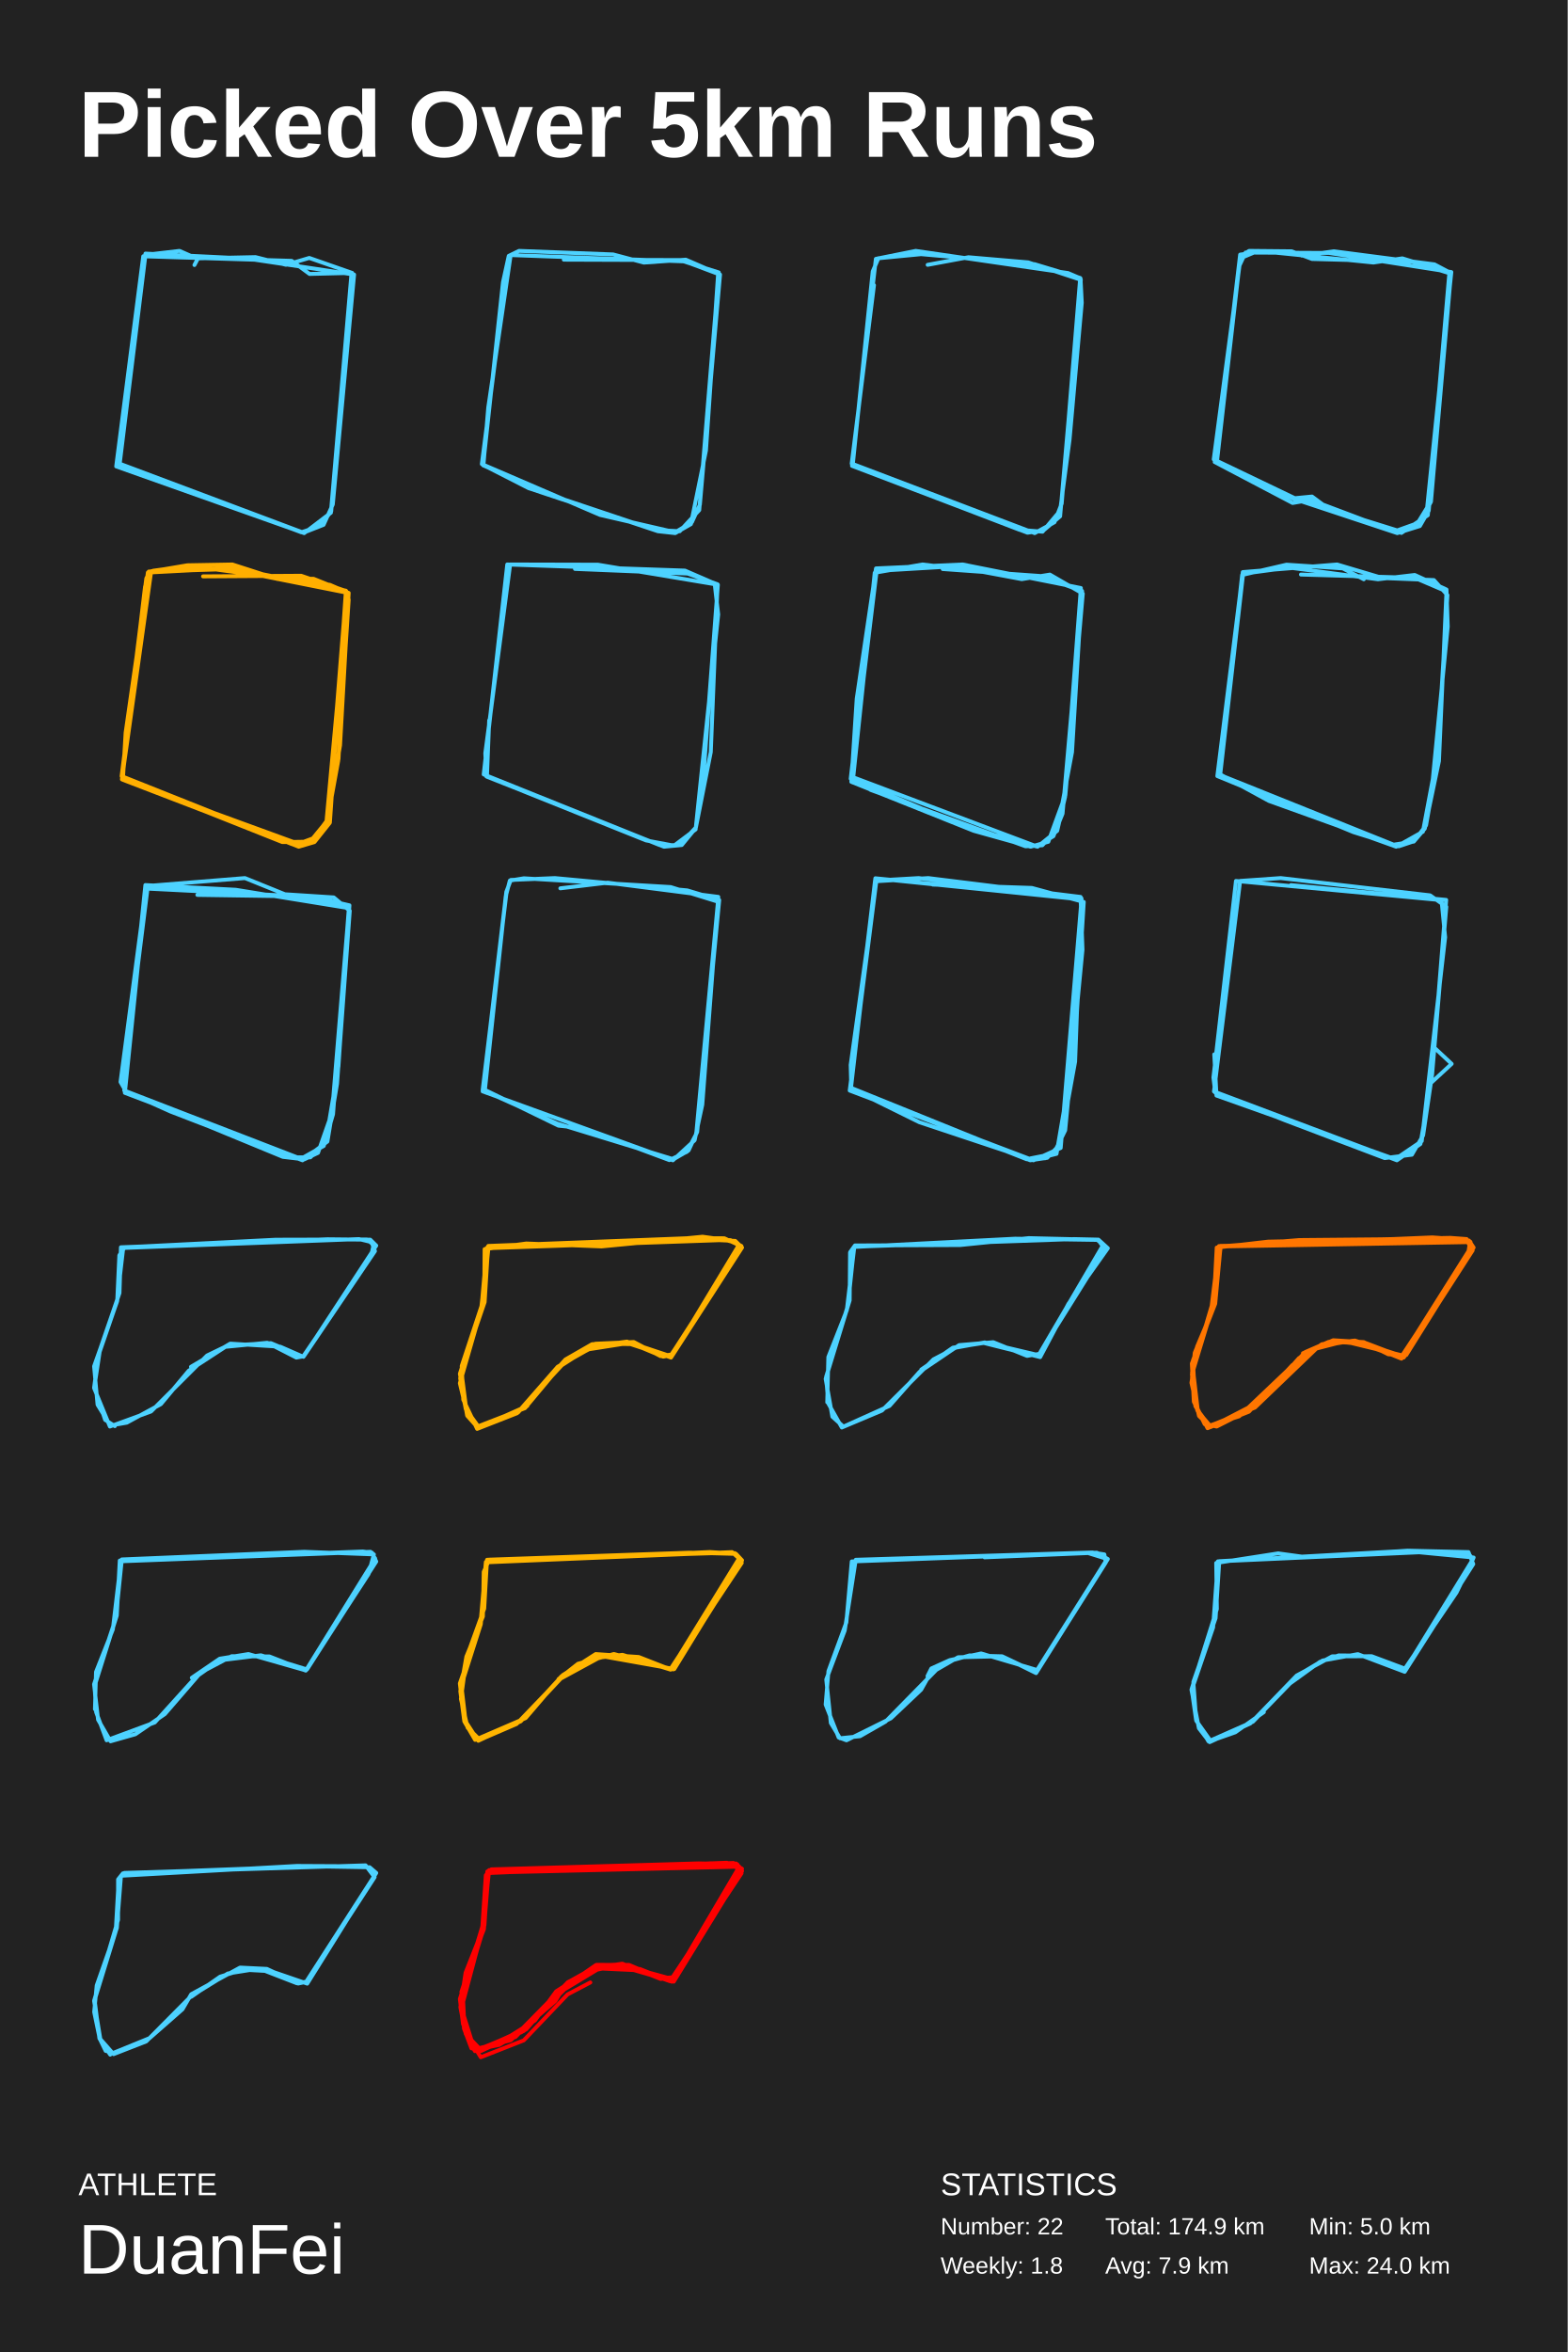
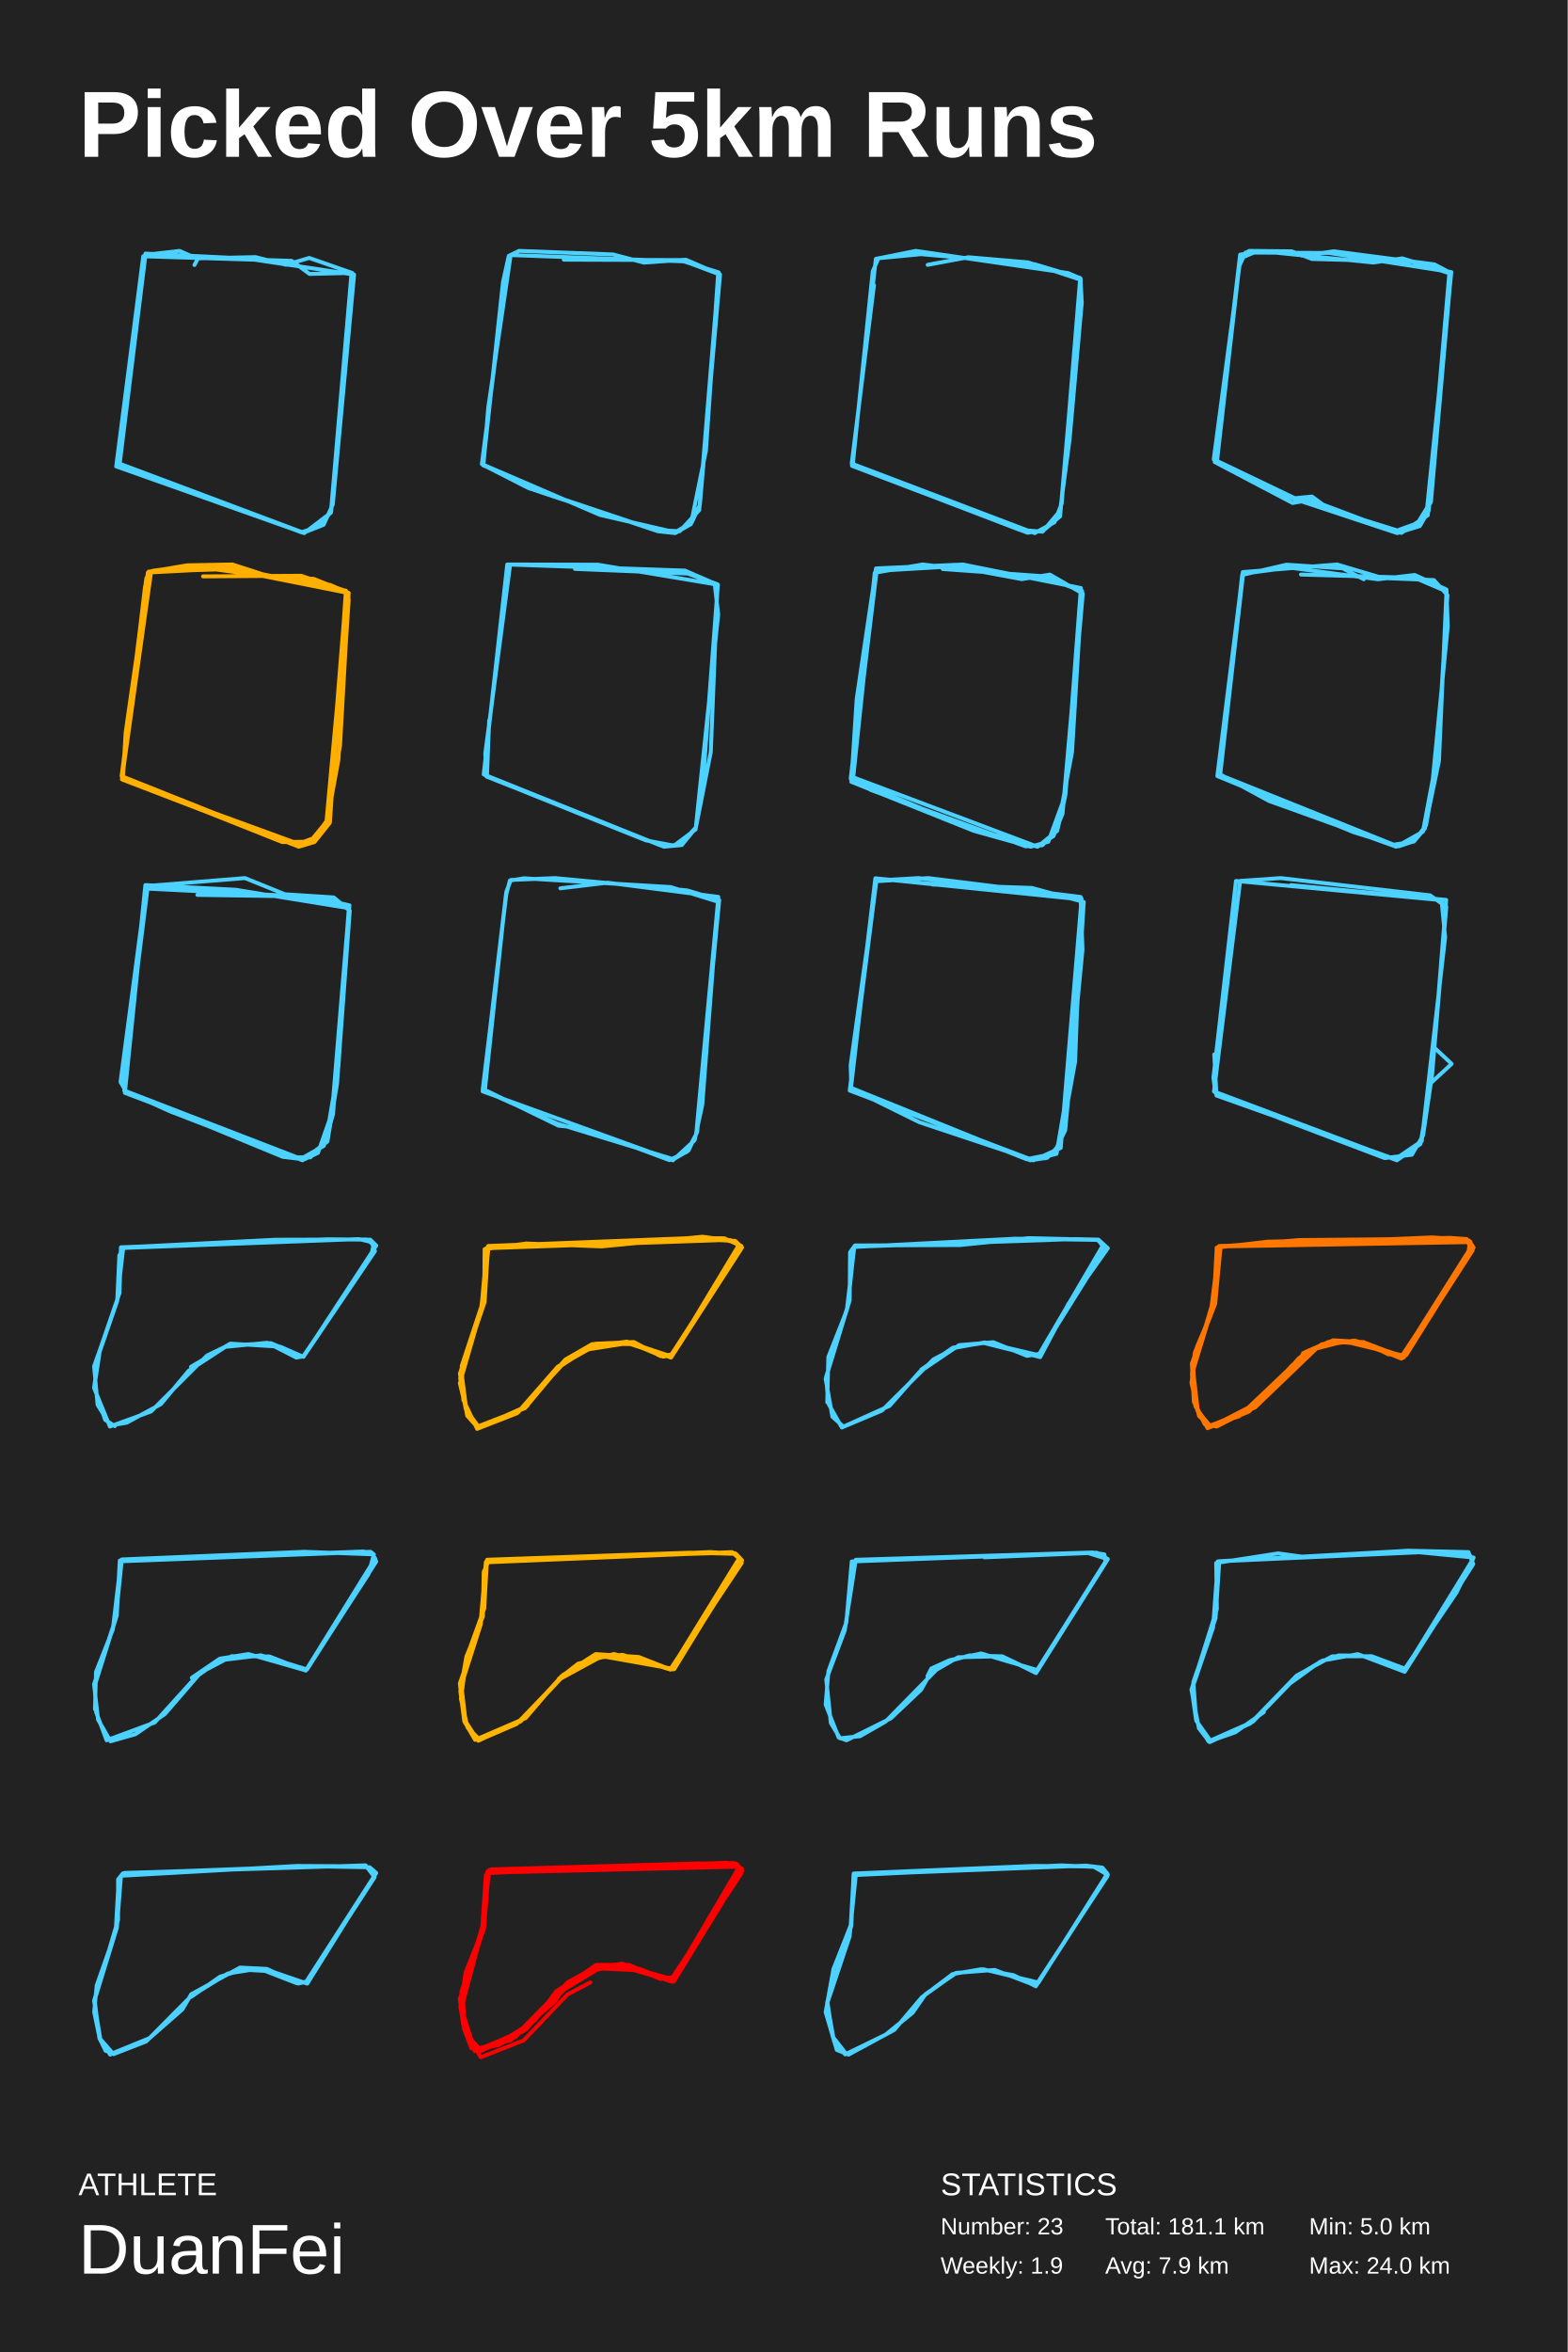
<svg xmlns="http://www.w3.org/2000/svg" baseProfile="full" height="300mm" version="1.1" viewBox="0,0,200,300" width="200mm">
  <defs />
  <rect fill="#222222" height="300" width="200" x="0" y="0" />
  <text fill="#FFFFFF" style="font-size:12px; font-family:Arial; font-weight:bold;" x="10" y="20">Picked Over 5km Runs</text>
  <text fill="#FFFFFF" style="font-size:4px; font-family:Arial" x="10" y="280">ATHLETE</text>
  <text fill="#FFFFFF" style="font-size:9px; font-family:Arial" x="10" y="290">DuanFei</text>
  <text fill="#FFFFFF" style="font-size:4px; font-family:Arial" x="120" y="280">STATISTICS</text>
-   <text fill="#FFFFFF" style="font-size:3px; font-family:Arial" x="120" y="285">Number: 22</text>
-   <text fill="#FFFFFF" style="font-size:3px; font-family:Arial" x="120" y="290">Weekly: 1.8</text>
-   <text fill="#FFFFFF" style="font-size:3px; font-family:Arial" x="141" y="285">Total: 174.9 km</text>
+   <text fill="#FFFFFF" style="font-size:3px; font-family:Arial" x="120" y="285">Number: 23</text>
+   <text fill="#FFFFFF" style="font-size:3px; font-family:Arial" x="120" y="290">Weekly: 1.9</text>
+   <text fill="#FFFFFF" style="font-size:3px; font-family:Arial" x="141" y="285">Total: 181.1 km</text>
  <text fill="#FFFFFF" style="font-size:3px; font-family:Arial" x="141" y="290">Avg: 7.9 km</text>
  <text fill="#FFFFFF" style="font-size:3px; font-family:Arial" x="167" y="285">Min: 5.0 km</text>
  <text fill="#FFFFFF" style="font-size:3px; font-family:Arial" x="167" y="290">Max: 24.0 km</text>
  <polyline fill="none" points="24.806,33.803 25.253,32.954 32.597,32.795 36.492,33.776 39.454,32.901 44.85,34.784 42.213,65.402 38.805,68.0 14.825,59.491 18.274,32.689 37.222,33.273 39.494,34.943 44.931,34.81 42.253,65.217 40.833,67.099 38.439,67.894 15.109,59.146 18.558,32.345 31.501,32.981 45.175,35.022 42.456,64.342 41.28,66.94 38.724,67.947 15.271,59.146 18.558,32.504 22.899,32.0 24.766,32.822" stroke="#4dd2ff" stroke-linecap="round" stroke-linejoin="round" stroke-width="0.5" />
  <polyline fill="none" points="71.929,33.121 86.919,33.174 91.616,34.936 90.064,57.459 88.144,66.853 86.143,68.0 83.937,67.76 67.436,62.263 61.676,59.327 62.289,51.988 65.148,32.534 87.205,33.334 91.698,34.749 89.206,65.065 86.715,67.76 83.569,67.6 70.744,63.303 61.636,59.354 64.168,36.003 64.903,32.64 66.21,32.0 78.219,32.454 82.14,33.494 87.491,33.121 91.861,35.016 89.288,64.371 88.267,66.612 86.143,67.893 76.544,65.678 61.472,59.194 63.678,42.008" stroke="#4dd2ff" stroke-linecap="round" stroke-linejoin="round" stroke-width="0.5" />
  <polyline fill="none" points="118.348,33.779 123.554,32.811 131.162,33.465 137.889,35.689 135.246,65.855 133.124,67.66 131.082,67.948 108.697,59.419 111.741,33.02 116.826,32.0 136.247,34.826 137.849,35.506 138.009,38.619 136.448,56.096 135.246,65.148 133.004,67.817 130.081,67.581 108.777,59.419 111.34,34.616 112.061,32.942 117.507,32.419 132.003,33.701 137.809,35.454 135.447,64.233 134.526,66.613 132.003,68.0 108.657,59.131 111.5,36.369" stroke="#4dd2ff" stroke-linecap="round" stroke-linejoin="round" stroke-width="0.5" />
  <polyline fill="none" points="166.085,32.61 170.183,32.053 183.004,33.723 184.911,34.731 182.274,65.137 181.138,67.099 178.257,68.0 164.908,63.573 155.251,58.907 158.213,32.954 160.485,32.0 175.214,33.485 178.906,32.954 185.114,34.863 182.558,63.997 180.935,67.072 178.297,67.947 167.18,63.759 164.908,64.156 154.967,58.934 158.254,32.769 159.349,32.0 164.786,32.053 167.383,33.034 180.164,33.379 185.114,34.916 182.152,65.72 178.784,67.973 169.493,64.898 167.383,63.334 165.192,63.547 154.845,58.589 158.132,33.856 158.903,32.212 169.574,32.265 185.155,34.704 182.071,64.739 180.854,66.728 178.257,67.655 165.232,63.6 155.089,58.828 158.213,32.477 159.674,32.265" stroke="#4dd2ff" stroke-linecap="round" stroke-linejoin="round" stroke-width="0.5" />
  <polyline fill="none" points="25.907,73.517 38.422,73.44 44.169,75.394 41.847,104.554 40.587,106.714 38.186,107.666 15.556,99.412 18.862,73.029 27.206,72.591 42.083,74.597 44.287,75.549 44.483,76.5 43.145,97.046 41.728,104.837 40.43,106.843 38.934,107.666 35.825,107.203 15.674,99.463 16.028,93.446 18.98,72.9 29.134,72.591 44.247,75.6 43.185,96.789 41.689,104.76 39.564,107.357 36.022,107.409 15.595,99.283 18.508,74.803 19.334,72.849 29.528,72.463 44.129,75.343 42.083,104.94 40.115,107.409 38.108,108.0 15.517,99 18.665,73.774 19.334,72.874 23.9,72.103 29.646,72.0 35.392,73.851 39.997,73.826 44.483,75.626 43.381,95.066 41.768,104.58 39.761,107.331 37.242,107.666 15.635,99.052 18.704,73.671 19.531,72.797 24.057,72.18 40.745,74.263 44.326,75.6 41.65,104.812 40.587,106.689 37.95,107.666 15.556,99.386 19.255,73.08" stroke="#ffaf00" stroke-linecap="round" stroke-linejoin="round" stroke-width="0.5" />
  <polyline fill="none" points="73.354,72.565 87.715,73.156 91.542,74.527 90.678,95.929 88.785,105.527 86.687,107.812 84.135,107.785 61.709,98.778 64.713,72.0 87.386,72.78 91.172,74.42 91.625,78.372 88.744,105.795 85.987,107.866 82.407,107.193 62.038,99.02 61.914,96.063 65.083,72.0 76.276,72.027 91.584,74.581 89.567,101.252 88.744,105.634 86.975,107.785 84.712,108.0 62.12,99.074 62.408,91.869" stroke="#4dd2ff" stroke-linecap="round" stroke-linejoin="round" stroke-width="0.5" />
  <polyline fill="none" points="120.268,72.58 133.539,73.529 138.016,75.347 136.765,95.93 134.91,105.813 132.974,107.816 130.836,107.947 111.071,100.753 108.651,99.119 111.837,72.817 121.599,72.237 130.352,73.871 133.942,73.291 138.137,75.716 135.918,101.412 133.74,107.368 131.481,108.0 124.221,105.971 108.61,99.725 109.296,89.131 111.757,72.501 122.809,72.0 137.895,75.004 135.878,101.649 134.87,105.971 132.369,108.0 108.852,99.145 111.595,73.054 117.686,72.0 134.103,73.95 138.056,75.4 135.555,103.783 134.386,106.656 132.248,107.974 123.374,105.549 108.53,99.33 110.466,82.516" stroke="#4dd2ff" stroke-linecap="round" stroke-linejoin="round" stroke-width="0.5" />
  <polyline fill="none" points="165.97,73.284 180.487,73.703 184.537,75.432 183.575,97.075 181.77,105.694 180.366,107.345 177.8,107.738 155.664,98.856 158.591,73.179 164.446,72.393 175.795,73.887 180.487,73.336 184.537,75.197 184.697,79.913 182.572,101.633 181.93,105.275 180.406,107.293 178.441,107.948 172.667,106.14 155.303,98.987 158.551,72.969 170.581,72.0 176.396,73.729 182.933,73.991 184.657,75.904 183.414,96.079 181.529,106.087 178.121,108.0 161.879,102.157 155.623,98.751 158.471,73.336 164.125,72.026 171.303,72.498 173.99,73.887" stroke="#4dd2ff" stroke-linecap="round" stroke-linejoin="round" stroke-width="0.5" />
  <polyline fill="none" points="25.179,114.145 39.722,114.36 44.58,115.475 43.177,136.016 41.541,145.744 39.596,147.619 36.883,147.616 21.772,141.784 16.079,139.233 15.377,138.007 18.64,113.336 38.279,114.327 44.508,115.807 42.485,142.129 41.304,146.163 38.39,147.804 15.849,139.096 18.546,112.891 30.086,113.492 44.521,115.837 42.356,141.951 40.568,147.047 38.818,147.879 36.083,147.556 15.944,139.254 15.734,137.956 18.861,113.002 31.249,112.0 36.354,114.065 42.578,114.468 44.623,116.174 42.998,138.237 41.769,145.605 38.593,148.0 15.93,139.394 18.411,115.146" stroke="#4dd2ff" stroke-linecap="round" stroke-linejoin="round" stroke-width="0.5" />
  <polyline fill="none" points="71.487,113.306 77.523,112.586 91.635,114.398 89.595,140.912 88.617,145.442 85.843,148.0 61.576,139.207 64.594,113.759 65.165,112.24 70.794,112.0 87.679,113.572 91.757,114.798 88.943,144.376 87.842,146.748 85.925,147.867 71.079,143.31 61.576,139.047 64.594,114.052 65.043,112.32 66.838,112.027 85.558,113.146 91.594,115.011 88.821,144.643 87.638,146.908 85.395,147.973 74.505,143.923 71.242,143.577 61.862,139.02 64.513,114.345" stroke="#4dd2ff" stroke-linecap="round" stroke-linejoin="round" stroke-width="0.5" />
  <polyline fill="none" points="118.997,112.829 131.637,113.256 138.264,115.047 136.955,136.134 135.237,145.969 133.601,147.679 131.433,148.0 108.566,138.753 111.634,112.321 117.197,112.0 137.937,114.593 137.159,135.412 135.196,146.209 133.355,147.733 130.983,147.866 108.444,138.967 111.675,112.027 137.978,114.593 136.71,135.92 134.787,147.172 131.719,147.947 117.279,143.136 108.607,138.86 108.525,135.84 111.839,112.053 137.978,114.726 135.319,146.423 131.842,148.0 108.403,139.1 111.798,112.401 118.425,112.0 137.855,114.405 138.1,121.141 135.891,144.178 134.419,147.172 131.433,147.759" stroke="#4dd2ff" stroke-linecap="round" stroke-linejoin="round" stroke-width="0.5" />
  <polyline fill="none" points="164.694,112.894 184.5,114.784 182.977,133.618 185.196,135.696 182.534,138.152 181.213,145.915 178.211,148.0 154.876,139.219 158.212,112.363 163.389,112.0 182.446,114.203 184.517,115.659 182.704,137.049 181.556,144.82 180.121,147.283 176.658,147.717 163.92,142.89 155.042,139.375 154.804,137.44 157.681,112.366 183.905,114.816 184.366,119.546 181.381,145.552 177.991,147.85 155.192,139.739 154.911,134.485" stroke="#4dd2ff" stroke-linecap="round" stroke-linejoin="round" stroke-width="0.5" />
  <polyline fill="none" points="24.363,174.338 29.375,171.381 35.756,171.772 38.658,173.044 47.313,160.352 47.663,158.771 46.809,158.098 35.175,158.128 15.727,159.108 14.922,166.039 12.004,174.273 12.449,179.176 14.072,181.831 16.175,181.462 20.52,179.1 24.069,174.845 28.76,171.79 34.107,171.27 37.803,173.162 38.767,172.989 47.835,159.582 47.404,158.434 45.8,158.046 15.862,159.172 15.227,160.113 14.959,165.912 12.56,172.874 12.0,177.033 14.018,181.954 19.268,180.035 26.415,172.898 29.057,171.62 34.558,171.32 38.713,173.061 48.0,158.877 47.243,158.125 41.784,158.068 15.426,159.092 15.242,164.928 12.752,172.17 12.029,176.959 13.414,181.104 14.65,181.902" stroke="#4dd2ff" stroke-linecap="round" stroke-linejoin="round" stroke-width="0.5" />
  <polyline fill="none" points="71.217,174.435 75.942,171.395 80.853,171.175 84.26,172.97 85.854,172.743 94.263,158.807 92.405,157.943 88.13,157.92 62.293,158.922 61.371,167.07 58.667,176.428 59.58,180.261 60.884,181.971 66.974,179.613 71.884,173.73 74.288,172.231 80.402,171.268 85.519,172.973 94.615,159.194 93.801,158.317 89.635,157.745 76.744,158.982 67.141,158.611 61.826,159.333 61.773,165.642 58.671,175.222 59.599,180.569 61.044,182.192 66.09,180.166 72.131,173.409 75.53,171.455 79.821,171.238 85.459,173.09 94.585,158.93 93.208,158.186 87.726,157.976 62.099,159.165 61.457,166.523 58.705,175.794 59.415,179.718 61.126,182.097 66.231,180.004 72.112,173.67 76.505,171.386 80.885,171.447 85.606,173.162 94.667,159.126 93.8,158.279 88.93,158.057 62.31,159.193 61.614,166.033 58.904,174.231 59.103,178.531 60.872,182.255 65.969,180.257 71.151,174.326 75.829,171.684 79.997,171.12 84.599,173.042 85.654,172.853 94.309,159.627 94.013,158.535 92.521,158.161 62.256,159.206 61.827,166.078 58.847,174.815 59.522,180.055 61.024,182.116 67.27,179.331" stroke="#ffb200" stroke-linecap="round" stroke-linejoin="round" stroke-width="0.5" />
  <polyline fill="none" points="117.532,174.692 121.566,171.896 125.5,171.293 132.699,173.102 136.304,166.314 141.333,159.209 140.133,158.116 137.05,158.045 108.966,159.021 108.171,166.52 105.393,175.621 105.677,179.017 107.397,182.077 112.517,179.92 119.09,173.389 121.949,171.892 125.631,171.225 132.499,172.854 140.965,159.311 140.084,158.136 131.247,157.923 122.502,158.804 109.072,158.86 108.448,159.73 108.397,165.862 105.333,175.872 106.193,180.704 107.598,181.97 113.474,179.325 117.313,174.984 122.366,171.571 126.711,171.199 131.03,172.946 132.599,172.686 140.777,158.731 139.964,158.152 129.509,157.996 108.988,159.05 108.036,167.108 105.677,173.095 105.539,178.861" stroke="#4dd2ff" stroke-linecap="round" stroke-linejoin="round" stroke-width="0.5" />
  <polyline fill="none" points="166.224,172.61 170.086,170.951 173.984,171.188 177.117,172.742 179.232,172.895 187.875,159.492 187.591,158.394 183.285,157.887 155.506,158.94 154.554,167.418 152.423,172.551 152.073,175.762 152.779,179.85 154.276,181.86 159.039,180.17 167.63,172.046 171.21,171.018 178.888,172.88 187.809,159.376 187.074,158.146 182.747,157.832 155.74,158.956 154.771,166.856 152.1,173.865 152.824,180.03 154.503,182.003 160.811,178.74 165.719,173.229 168.588,171.556 172.854,170.989 178.854,172.951 188.0,159.129 187.41,158.236 185.769,158.031 155.506,159.009 154.495,167.301 152.061,175.299 152.554,179.255 154.055,182.168 159.337,180.059 164.866,174.128 168.647,171.452 172.505,171.05 178.837,173.093 187.78,158.905 187.107,158.044 185.024,157.89 161.77,158.374 155.224,159.131 154.885,165.55 152.075,175.043 152.743,179.896 154.173,181.943 160.101,179.538 167.939,172.01 171.17,171.177 174.311,171.498 178.799,173.298 187.924,159.251 187.488,158.321 185.998,157.984 165.75,158.17 155.651,158.99 154.853,166.717 152.719,171.774 152.0,176.374 152.968,180.611 154.407,181.995 159.77,179.528 166.522,172.457 169.522,171.152 174.324,171.337 179.089,173.151 187.231,160.423 187.541,158.362 155.705,158.916 154.712,166.719 152.189,173.535 152.5,179.346 154.033,181.928 158.089,180.651 166.21,172.933 168.482,171.677 172.573,171.014 178.391,173.075 179.404,172.836 187.744,159.492 187.564,158.43 155.717,158.988 155.031,166.293 152.054,173.921 152.305,178.789 153.69,181.654 155.218,181.955 159.501,179.786 166.648,173.131" stroke="#ff7600" stroke-linecap="round" stroke-linejoin="round" stroke-width="0.5" />
  <polyline fill="none" points="24.469,214.003 28.034,211.568 31.694,210.975 39.017,213.068 47.022,200.763 47.697,198.261 38.809,197.933 15.542,198.91 14.769,206.433 12.0,214.831 12.511,219.348 14.105,222.103 17.27,221.204 21.027,218.636 25.33,213.659 27.999,211.788 33.284,211.134 39.17,212.941 48.0,199.174 47.468,198.054 46.285,197.897 15.281,199.051 14.898,206.068 12.066,215.058 12.266,218.388 13.599,221.974 19.743,219.702 25.398,213.453 29.561,211.246 34.375,211.285 39.008,213.089 47.865,198.789 47.269,197.934 15.427,199.142 14.397,207.83 12.251,213.258 12.114,218.014" stroke="#4dd2ff" stroke-linecap="round" stroke-linejoin="round" stroke-width="0.5" />
  <polyline fill="none" points="71.258,214.168 73.74,212.215 78.315,210.97 85.887,212.929 94.667,199.017 93.897,198.195 87.968,198.046 62.417,198.937 61.713,200.485 61.603,206.189 59.5,211.305 58.726,215.707 59.239,219.572 60.613,221.921 67.061,219.14 71.602,213.833 76.155,211.246 79.418,211.166 85.614,212.924 94.629,199.349 93.744,198.108 92.109,198.035 62.139,198.953 61.271,207.234 58.667,214.72 59.191,219.256 60.964,221.983 66.431,219.558 71.573,214.069 75.984,211.479 79.413,211.075 85.56,212.968 94.318,198.725 93.467,198.035 62.128,198.984 61.773,205.177 59.518,211.412 58.802,216.689 59.658,220.374 61.219,221.914 65.903,219.895 71.393,214.184 76.794,211.245 86.019,212.894 94.478,199.093 93.829,198.167 90.555,197.964 61.984,199.233 61.303,207.117 58.783,215.188 59.41,219.722 61.017,222.036 66.418,219.513 71.793,213.667 75.996,210.977 81.488,211.353 85.518,212.927 94.583,199.048 93.392,197.974 62.073,199.272 61.335,207.176 58.855,214.946 59.411,219.697" stroke="#ffb500" stroke-linecap="round" stroke-linejoin="round" stroke-width="0.5" />
  <polyline fill="none" points="118.329,213.788 118.816,212.816 121.16,211.754 125.169,210.9 132.308,213.016 141.243,198.848 138.666,198.047 108.664,199.166 107.977,206.933 105.689,213.161 105.333,217.417 106.991,221.617 107.992,221.979 113.652,219.174 117.513,215.522 118.722,213.37 121.081,211.886 123.695,211.148 127.854,211.265 132.218,213.33 141.073,199.296 140.887,198.265 139.351,198.021 109.174,198.952 107.764,207.983 105.411,214.224 105.994,219.764 107.169,221.718 109.718,221.457 112.963,219.6 119.454,212.992 122.232,211.384 127.827,211.258 132.181,213.407 141.333,198.857 139.933,198.048 125.599,198.64" stroke="#4dd2ff" stroke-linecap="round" stroke-linejoin="round" stroke-width="0.5" />
  <polyline fill="none" points="164.531,214.76 168.391,211.974 170.785,211.149 173.675,211.176 179.169,212.933 185.812,203.133 188.0,198.665 181.054,197.996 155.373,199.155 154.763,207.579 152.042,215.531 152.587,219.353 154.171,222.113 159.837,219.612 165.589,213.682 168.739,211.803 173.229,210.988 179.203,213.24 187.952,199.504 187.343,197.972 179.576,197.789 166.712,198.634 163.065,198.135 155.158,199.36 155.241,205.233 152.0,215.518 152.949,220.434 154.322,222.211 159.507,219.83 165.424,213.717 169.952,211.269 174.992,211.252 179.326,212.869 187.927,198.855 187.25,198.079 178.143,197.88 155.551,199.135 155.078,206.404 152.242,214.543 152.608,219.474 154.447,222.064 157.6,220.954 161.235,218.384" stroke="#4dd2ff" stroke-linecap="round" stroke-linejoin="round" stroke-width="0.5" />
  <polyline fill="none" points="24.406,254.689 28.079,252.128 30.96,251.234 34.589,251.433 39.195,253.014 48.0,238.894 47.155,238.171 39.595,238.046 15.679,238.949 15.066,239.72 15.063,244.869 12.0,255.209 12.8,260.086 14.487,262.009 18.656,260.383 24.376,254.62 29.065,251.723 33.043,251.093 37.884,252.972 39.069,252.767 47.822,239.168 46.702,238.05 37.867,238.003 15.433,239.254 14.907,245.923 12.338,253.245 12.016,256.628 12.718,260.029 13.478,261.589 14.477,261.84 19.098,259.958 23.277,256.288 24.398,254.364 30.626,250.967 34.043,251.134 38.041,252.999 39.135,252.778 47.79,239.444 46.643,237.927 15.874,238.892 15.145,239.727 14.764,246.352 12.072,255.108 12.682,260.009 14.061,262.073" stroke="#4dd2ff" stroke-linecap="round" stroke-linejoin="round" stroke-width="0.5" />
  <polyline fill="none" points="70.999,254.361 76.44,251.078 81.944,251.336 85.7,252.732 94.32,238.095 62.249,238.855 61.804,245.546 59.396,251.629 58.732,256.014 59.255,258.755 60.866,261.589 65.768,259.818 72.453,252.823 76.406,250.799 79.755,250.781 85.903,252.468 94.657,238.658 93.918,237.699 62.321,238.632 61.736,245.511 58.667,254.967 59.072,258.184 60.795,261.623 65.43,259.982 71.595,253.723 75.969,250.866 81.739,251.237 85.957,252.757 94.489,238.857 94.071,237.803 91.844,237.69 62.277,238.791 61.659,245.59 58.921,254.275 59.175,258.023 60.6,261.563 66.528,259.208 71.35,253.954 76.028,250.974 81.629,251.146 85.717,252.766 94.342,238.785 93.755,237.767 92.616,237.745 62.325,238.716 61.715,245.143 58.79,254.739 59.438,259.314 61.051,261.552 66.23,259.217 70.854,255.226 71.966,253.4 76.123,250.939 79.572,250.622 85.469,252.703 94.599,238.944 94.231,238.015 92.713,237.596 62.224,238.757 61.601,246.131 58.795,255.909 60.587,261.624 67.115,258.858 72.054,253.259 75.871,251.036 79.775,250.863 85.573,252.591 94.667,238.635 93.561,237.678 62.348,238.643 61.733,246.084 59.68,251.269 58.85,255.846 59.755,260.127 61.374,261.604 66.844,259.032 71.059,254.209 75.174,251.428 79.547,250.565 85.864,252.631 94.26,239.137 93.851,237.743 90.647,237.667 62.251,238.912 61.784,245.169 59.034,254.15 59.217,257.885 60.508,261.496 63.693,260.823 66.478,259.192 73.364,252.423 76.101,250.924 79.49,250.886 85.713,252.699 94.632,238.63 93.832,237.785 89.137,237.677 62.677,238.441 61.979,239.183 61.51,246.167 58.867,254.057 59.191,258.742 60.142,261.267 61.231,261.431 67.088,258.778 71.611,253.688 76.067,250.619 80.257,250.63 84.309,252.342 85.961,252.19 94.596,238.666 93.407,237.643 62.398,238.538 61.594,246.309 58.86,255.214 59.418,259.44 61.156,261.28 65.179,260.228 72.422,252.861 75.695,251.036 79.387,250.467 84.278,252.416 85.888,252.273 94.567,238.767 93.572,237.625 62.171,238.705 61.453,246.747 58.871,254.766 59.137,258.025 60.465,261.401 63.563,260.655 68.249,257.713 70.953,254 76.079,250.721 79.21,250.562 85.714,252.72 94.661,238.354 93.348,237.638 62.221,238.902 61.652,245.711 58.898,256.031 59.709,259.734 61.334,262.404 66.819,260.249 72.398,254.398 75.313,252.865" stroke="red" stroke-linecap="round" stroke-linejoin="round" stroke-width="0.5" />
+   <polyline fill="none" points="118.693,253.935 121.524,251.8 125.158,251.183 129.316,251.937 132.15,253.351 141.333,239.138 139.487,238.076 131.901,237.999 108.911,238.97 108.538,245.562 106.325,251.161 105.333,256.65 106.755,261.472 108.258,262.069 114.092,258.913 117.607,254.746 121.946,251.647 126.891,251.265 132.135,253.25 141.276,239.31 140.198,238.15 135.383,237.931 108.884,239.174 108.61,245.632 105.518,255.452 106.399,260.347 107.82,262.037 112.983,259.524 116.429,256.731 118.085,254.345 121.898,251.72 125.452,251.183 132.486,252.882 141.275,238.987 140.634,238.214 138.542,237.962 109.182,239.103 108.384,247.011 105.569,255.423 106.227,259.767 107.971,262.01" stroke="#4dd2ff" stroke-linecap="round" stroke-linejoin="round" stroke-width="0.5" />
</svg>
